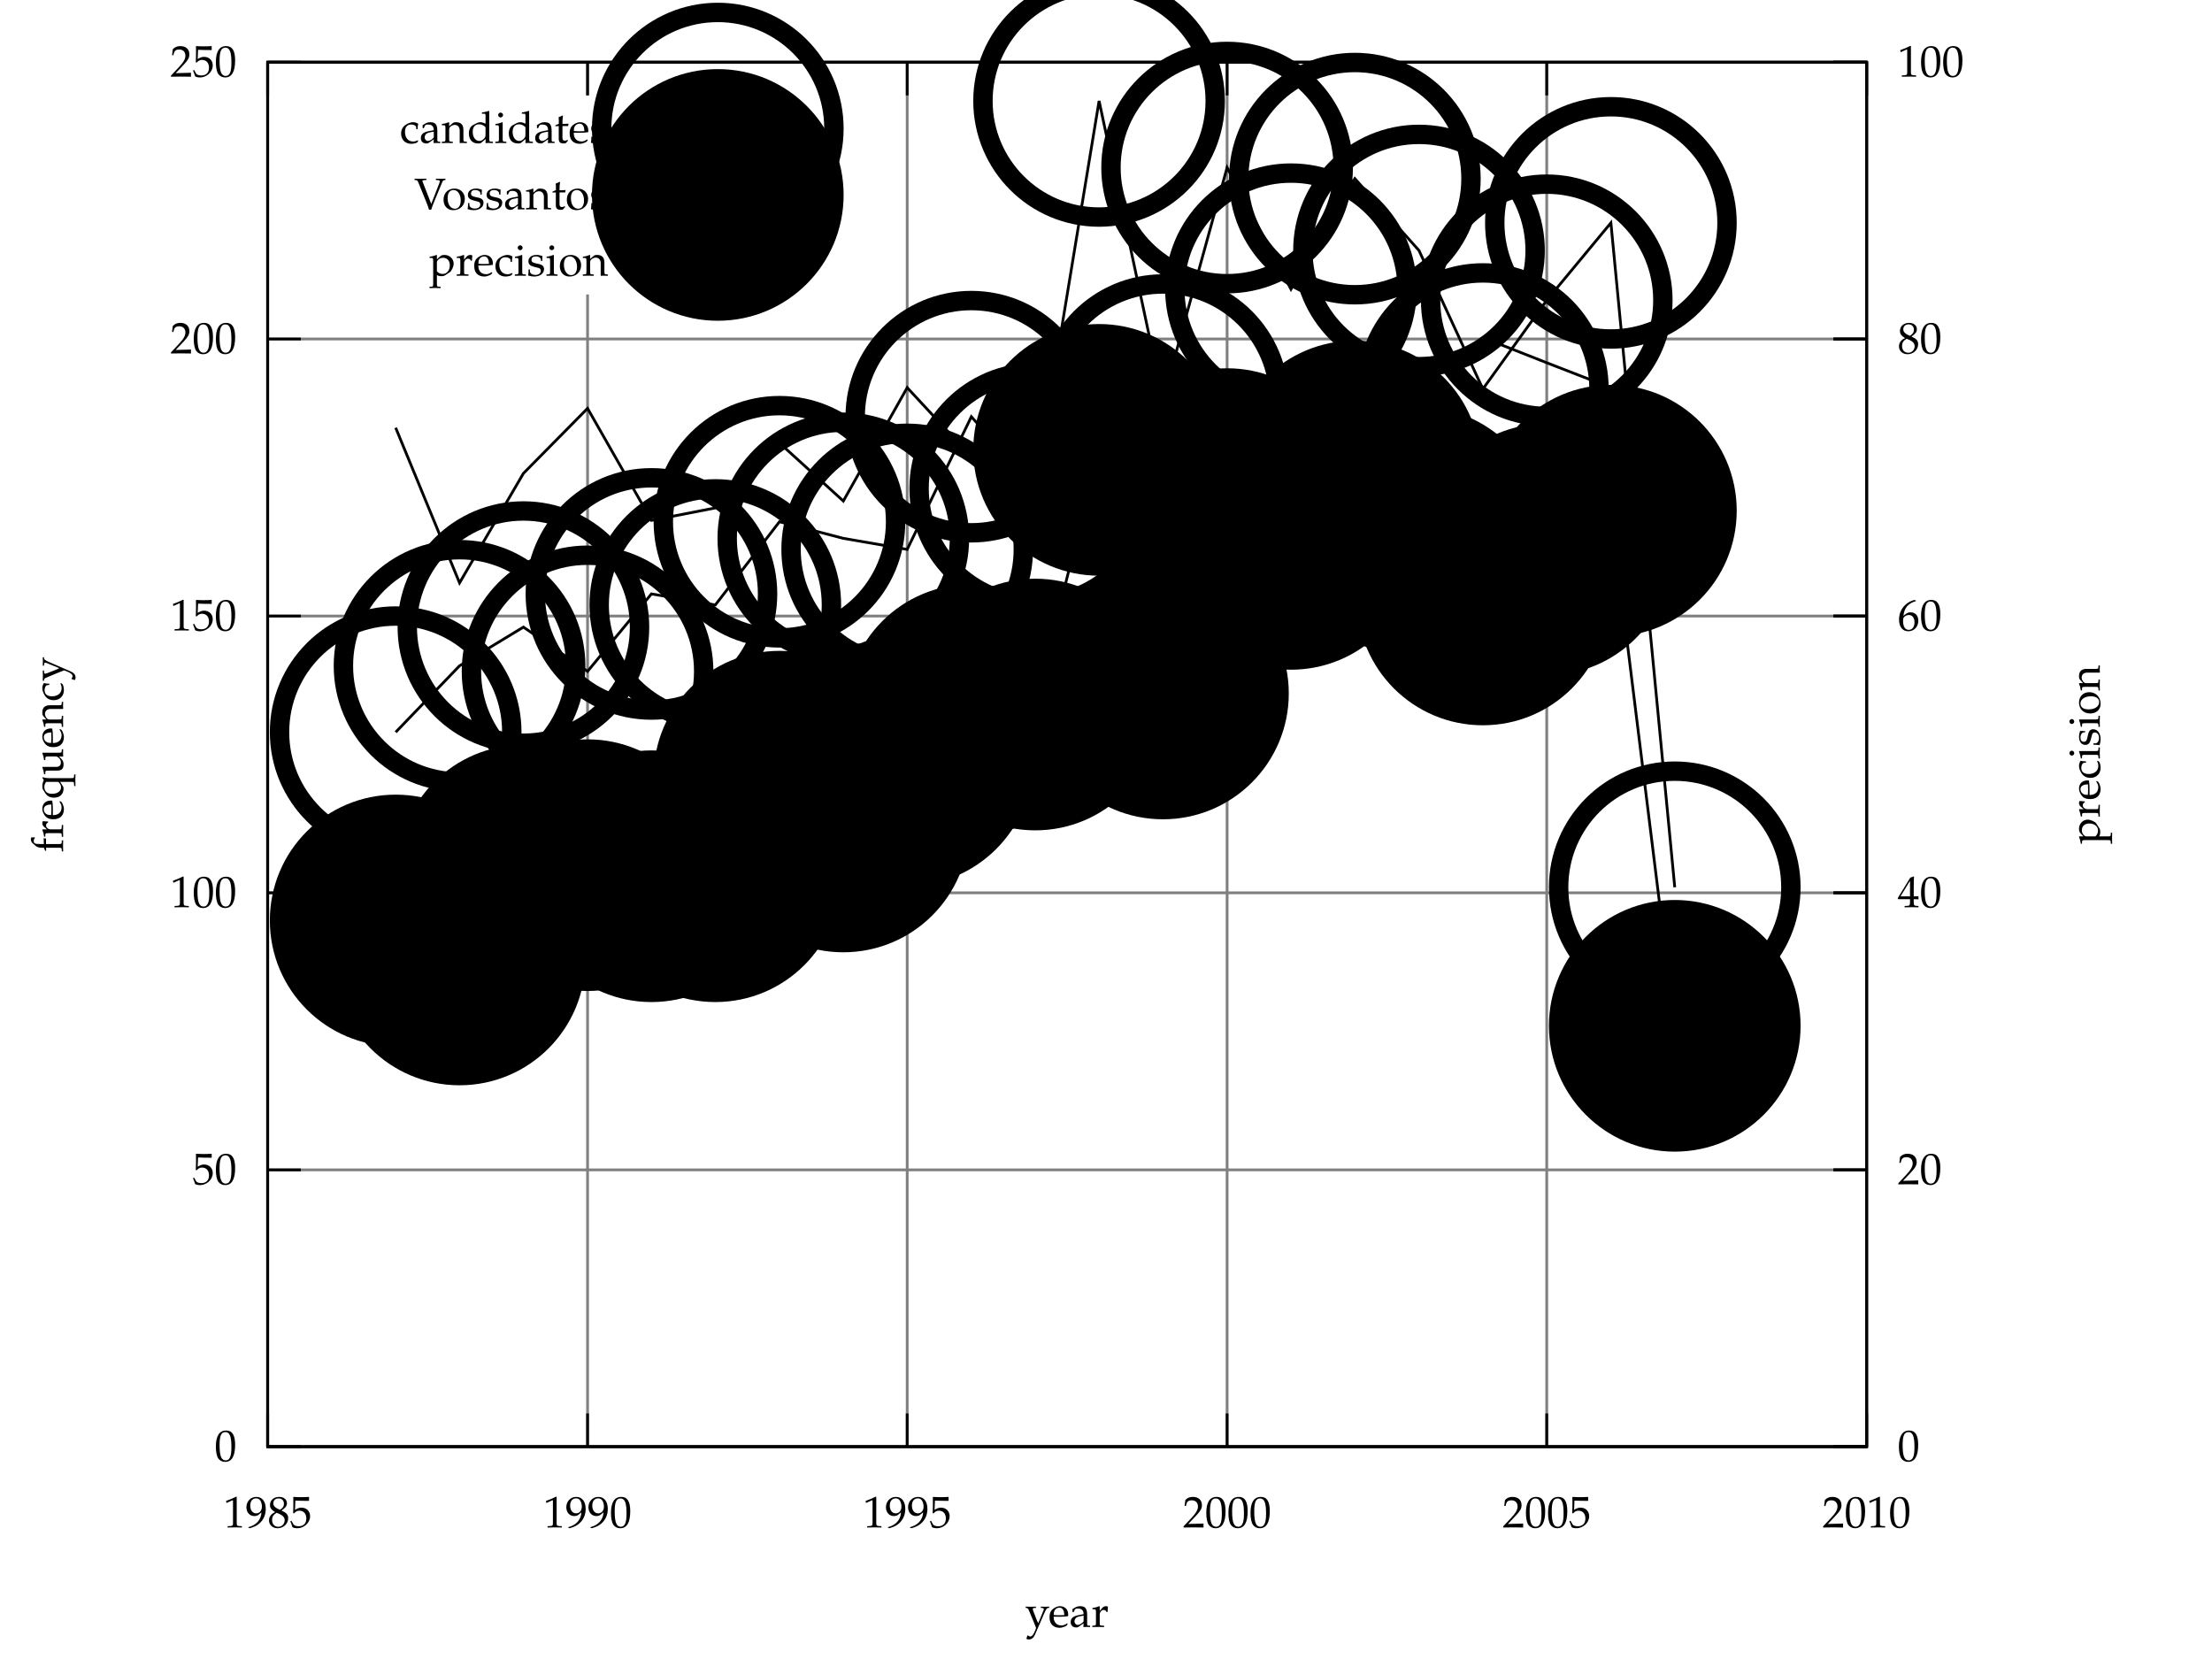
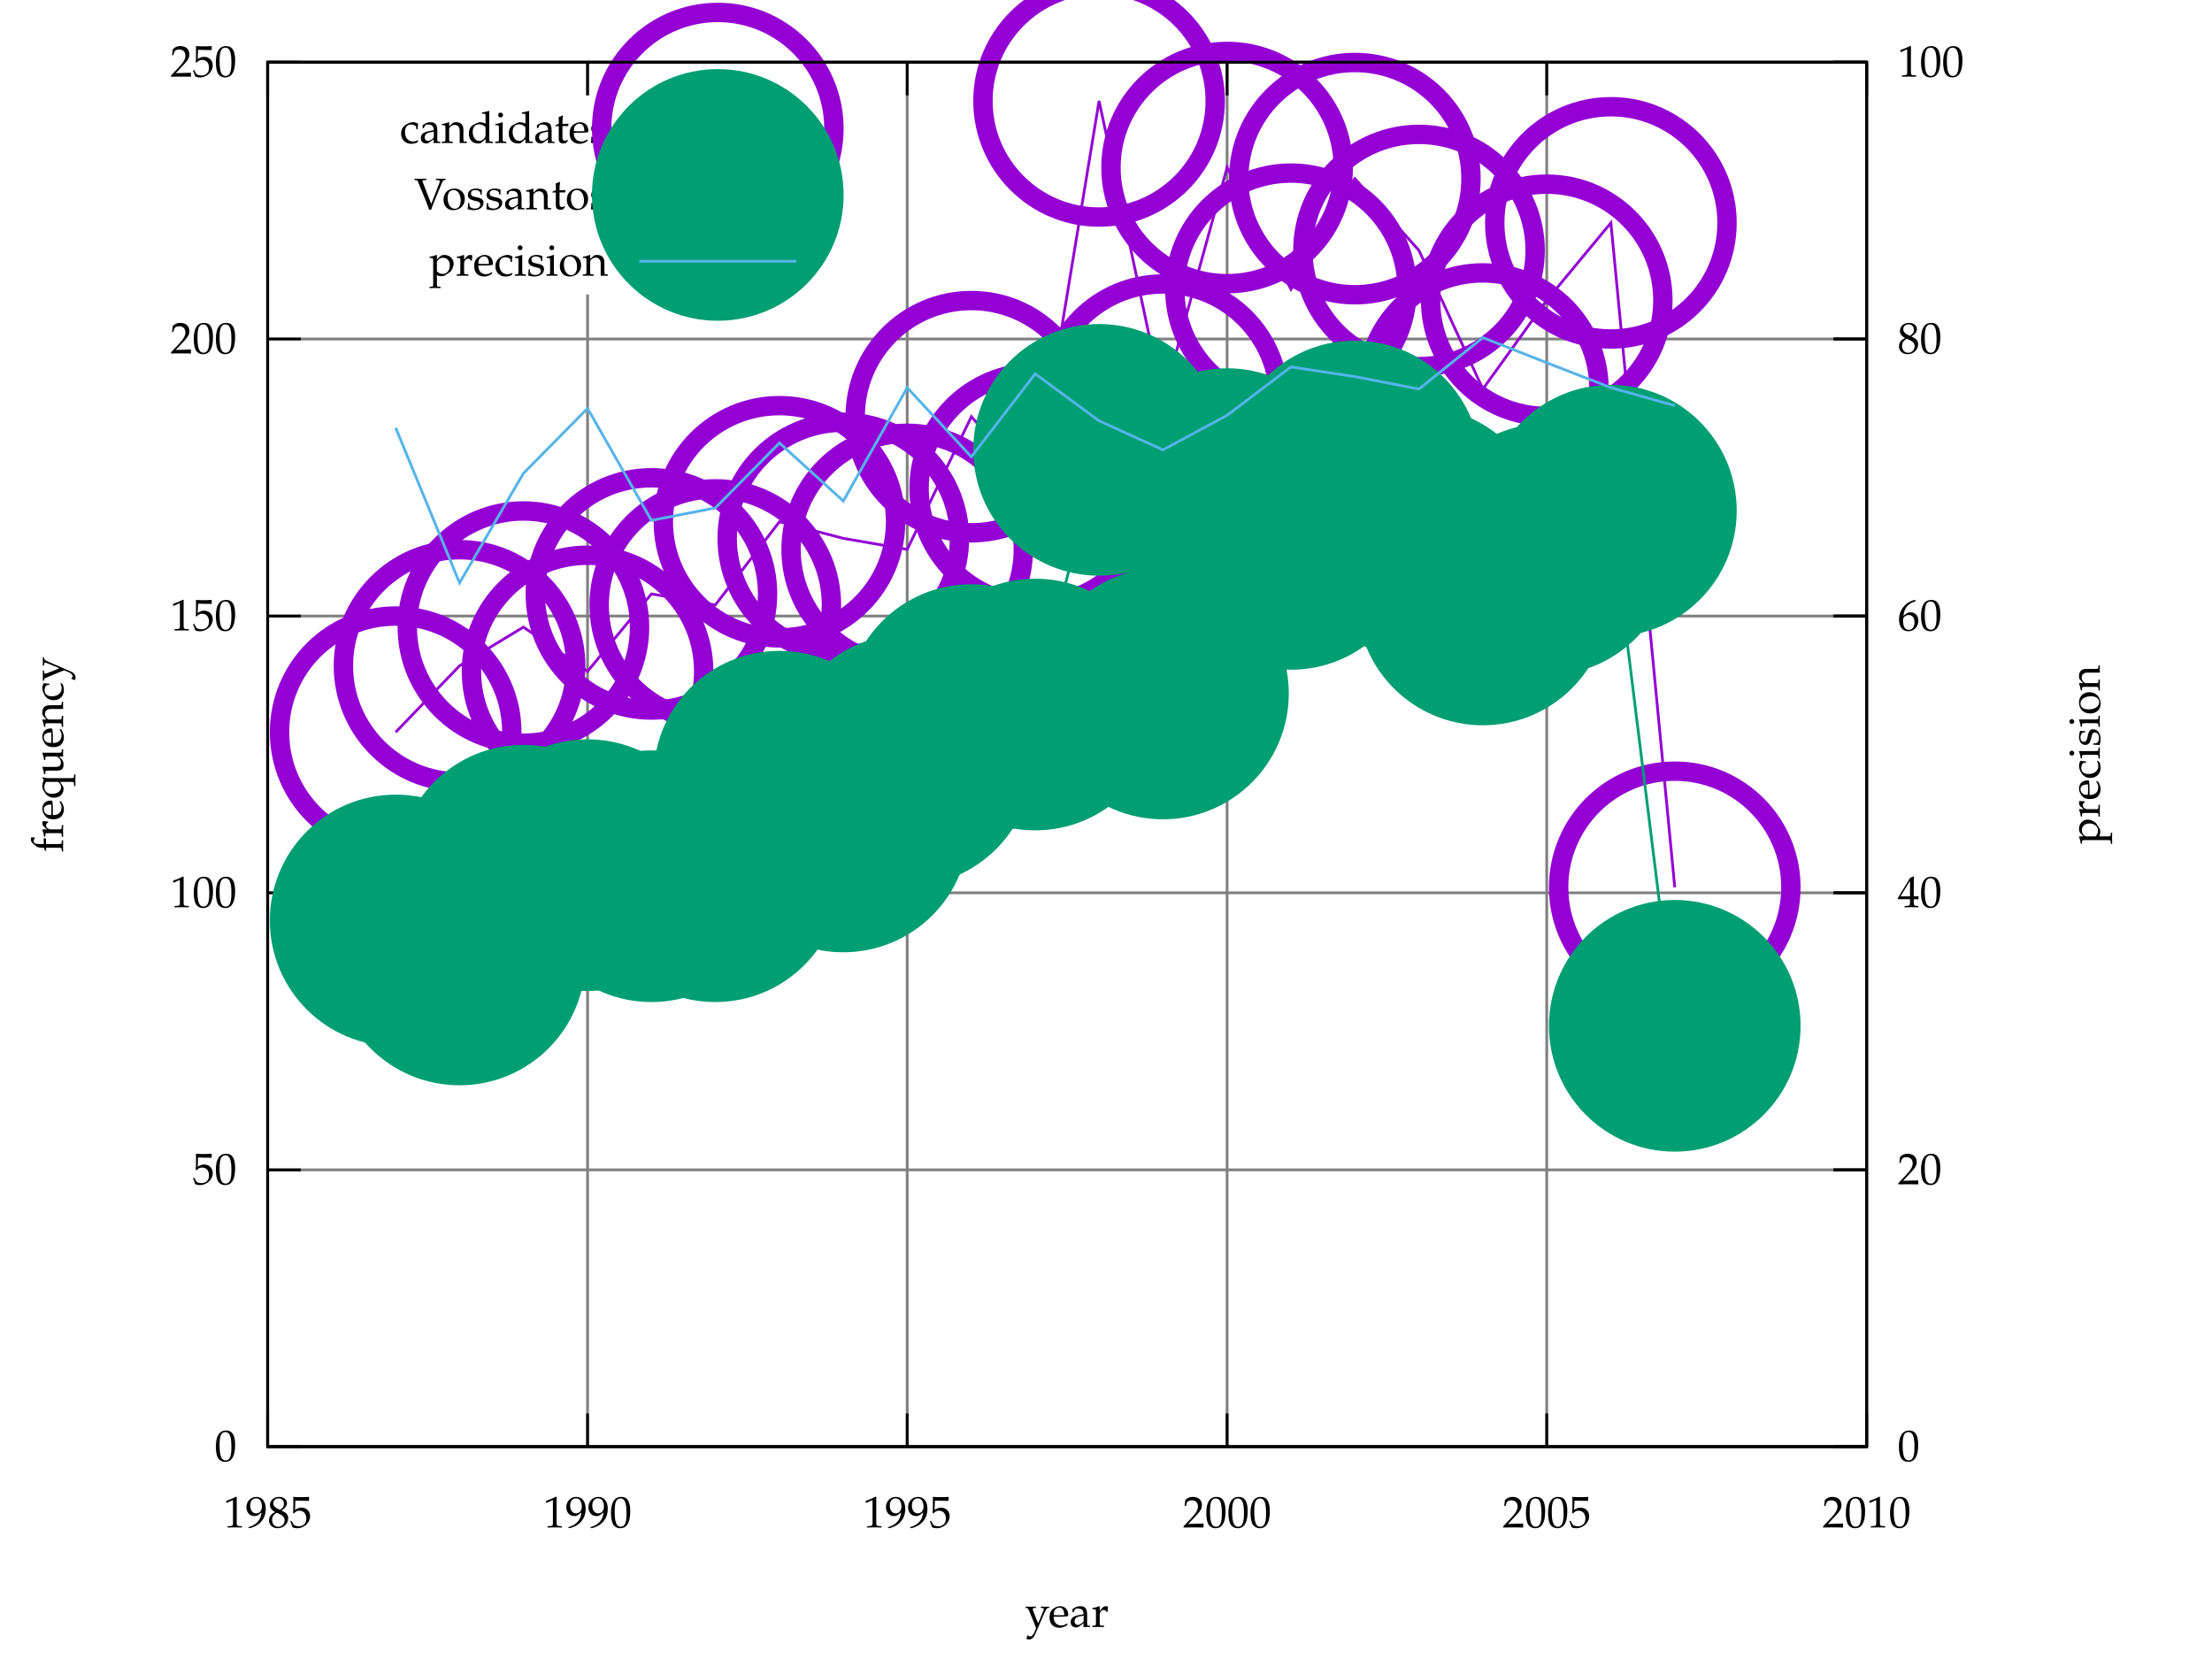
<svg xmlns="http://www.w3.org/2000/svg" xmlns:xlink="http://www.w3.org/1999/xlink" viewBox="0 0 800 600">
  <g id="gnuplot_canvas">
    <rect x="0" y="0" width="800" height="600" fill="none" />
    <defs>
      <circle id="gpDot" r="0.5" stroke-width="0.5" />
      <path id="gpPt0" stroke-width="0.167" stroke="currentColor" d="M-1,0 h2 M0,-1 v2" />
      <path id="gpPt1" stroke-width="0.167" stroke="currentColor" d="M-1,-1 L1,1 M1,-1 L-1,1" />
      <path id="gpPt2" stroke-width="0.167" stroke="currentColor" d="M-1,0 L1,0 M0,-1 L0,1 M-1,-1 L1,1 M-1,1 L1,-1" />
      <rect id="gpPt3" stroke-width="0.167" stroke="currentColor" x="-1" y="-1" width="2" height="2" />
      <rect id="gpPt4" stroke-width="0.167" stroke="currentColor" fill="currentColor" x="-1" y="-1" width="2" height="2" />
      <circle id="gpPt5" stroke-width="0.167" stroke="currentColor" cx="0" cy="0" r="1" />
      <use xlink:href="#gpPt5" id="gpPt6" fill="currentColor" stroke="none" />
      <path id="gpPt7" stroke-width="0.167" stroke="currentColor" d="M0,-1.33 L-1.33,0.67 L1.33,0.67 z" />
      <use xlink:href="#gpPt7" id="gpPt8" fill="currentColor" stroke="none" />
      <use xlink:href="#gpPt7" id="gpPt9" stroke="currentColor" transform="rotate(180)" />
      <use xlink:href="#gpPt9" id="gpPt10" fill="currentColor" stroke="none" />
      <use xlink:href="#gpPt3" id="gpPt11" stroke="currentColor" transform="rotate(45)" />
      <use xlink:href="#gpPt11" id="gpPt12" fill="currentColor" stroke="none" />
      <path id="gpPt13" stroke-width="0.167" stroke="currentColor" d="M0,1.330 L1.265,0.411 L0.782,-1.067 L-0.782,-1.076 L-1.265,0.411 z" />
      <use xlink:href="#gpPt13" id="gpPt14" fill="currentColor" stroke="none" />
      <filter id="textbox" filterUnits="objectBoundingBox" x="0" y="0" height="1" width="1">
        <feFlood flood-color="white" flood-opacity="1" result="bgnd" />
        <feComposite in="SourceGraphic" in2="bgnd" operator="atop" />
      </filter>
      <filter id="greybox" filterUnits="objectBoundingBox" x="0" y="0" height="1" width="1">
        <feFlood flood-color="lightgrey" flood-opacity="1" result="grey" />
        <feComposite in="SourceGraphic" in2="grey" operator="atop" />
      </filter>
    </defs>
-     <g fill="none" color="white" stroke="black" stroke-width="1.00" stroke-linecap="butt" stroke-linejoin="miter">
+     <g fill="none" color="white" stroke="currentColor" stroke-width="1.00" stroke-linecap="butt" stroke-linejoin="miter">
</g>
    <g fill="none" color="black" stroke="currentColor" stroke-width="1.00" stroke-linecap="butt" stroke-linejoin="miter">
</g>
    <g fill="none" color="black" stroke="currentColor" stroke-width="1.00" stroke-linecap="butt" stroke-linejoin="miter">
      <path stroke="gray" class="gridline" d="M96.8,523.2 L675.1,523.2  " />
    </g>
    <g fill="none" color="black" stroke="currentColor" stroke-width="1.00" stroke-linecap="butt" stroke-linejoin="miter">
      <path stroke="black" d="M96.8,523.2 L108.8,523.2 M675.1,523.2 L663.1,523.2  " />
      <g transform="translate(85.6,528.4)" stroke="none" fill="black" font-family="Palatino Linotype, Book Antiqua, Palatino, FreeSerif, serif" font-size="16.00" text-anchor="end">
        <text>
          <tspan font-family="Palatino Linotype, Book Antiqua, Palatino, FreeSerif, serif"> 0</tspan>
        </text>
      </g>
    </g>
    <g fill="none" color="black" stroke="currentColor" stroke-width="1.00" stroke-linecap="butt" stroke-linejoin="miter">
</g>
    <g fill="none" color="black" stroke="currentColor" stroke-width="1.00" stroke-linecap="butt" stroke-linejoin="miter">
      <path stroke="gray" class="gridline" d="M96.8,423.1 L675.1,423.1  " />
    </g>
    <g fill="none" color="black" stroke="currentColor" stroke-width="1.00" stroke-linecap="butt" stroke-linejoin="miter">
      <path stroke="black" d="M96.8,423.1 L108.8,423.1 M675.1,423.1 L663.1,423.1  " />
      <g transform="translate(85.6,428.3)" stroke="none" fill="black" font-family="Palatino Linotype, Book Antiqua, Palatino, FreeSerif, serif" font-size="16.00" text-anchor="end">
        <text>
          <tspan font-family="Palatino Linotype, Book Antiqua, Palatino, FreeSerif, serif"> 50</tspan>
        </text>
      </g>
    </g>
    <g fill="none" color="black" stroke="currentColor" stroke-width="1.00" stroke-linecap="butt" stroke-linejoin="miter">
</g>
    <g fill="none" color="black" stroke="currentColor" stroke-width="1.00" stroke-linecap="butt" stroke-linejoin="miter">
      <path stroke="gray" class="gridline" d="M96.8,322.9 L675.1,322.9  " />
    </g>
    <g fill="none" color="black" stroke="currentColor" stroke-width="1.00" stroke-linecap="butt" stroke-linejoin="miter">
      <path stroke="black" d="M96.8,322.9 L108.8,322.9 M675.1,322.9 L663.1,322.9  " />
      <g transform="translate(85.6,328.1)" stroke="none" fill="black" font-family="Palatino Linotype, Book Antiqua, Palatino, FreeSerif, serif" font-size="16.00" text-anchor="end">
        <text>
          <tspan font-family="Palatino Linotype, Book Antiqua, Palatino, FreeSerif, serif"> 100</tspan>
        </text>
      </g>
    </g>
    <g fill="none" color="black" stroke="currentColor" stroke-width="1.00" stroke-linecap="butt" stroke-linejoin="miter">
</g>
    <g fill="none" color="black" stroke="currentColor" stroke-width="1.00" stroke-linecap="butt" stroke-linejoin="miter">
      <path stroke="gray" class="gridline" d="M96.8,222.8 L675.1,222.8  " />
    </g>
    <g fill="none" color="black" stroke="currentColor" stroke-width="1.00" stroke-linecap="butt" stroke-linejoin="miter">
      <path stroke="black" d="M96.8,222.8 L108.8,222.8 M675.1,222.8 L663.1,222.8  " />
      <g transform="translate(85.6,228.0)" stroke="none" fill="black" font-family="Palatino Linotype, Book Antiqua, Palatino, FreeSerif, serif" font-size="16.00" text-anchor="end">
        <text>
          <tspan font-family="Palatino Linotype, Book Antiqua, Palatino, FreeSerif, serif"> 150</tspan>
        </text>
      </g>
    </g>
    <g fill="none" color="black" stroke="currentColor" stroke-width="1.00" stroke-linecap="butt" stroke-linejoin="miter">
</g>
    <g fill="none" color="black" stroke="currentColor" stroke-width="1.00" stroke-linecap="butt" stroke-linejoin="miter">
      <path stroke="gray" class="gridline" d="M96.8,122.6 L675.1,122.6  " />
    </g>
    <g fill="none" color="black" stroke="currentColor" stroke-width="1.00" stroke-linecap="butt" stroke-linejoin="miter">
      <path stroke="black" d="M96.8,122.6 L108.8,122.6 M675.1,122.6 L663.1,122.6  " />
      <g transform="translate(85.6,127.8)" stroke="none" fill="black" font-family="Palatino Linotype, Book Antiqua, Palatino, FreeSerif, serif" font-size="16.00" text-anchor="end">
        <text>
          <tspan font-family="Palatino Linotype, Book Antiqua, Palatino, FreeSerif, serif"> 200</tspan>
        </text>
      </g>
    </g>
    <g fill="none" color="black" stroke="currentColor" stroke-width="1.00" stroke-linecap="butt" stroke-linejoin="miter">
</g>
    <g fill="none" color="black" stroke="currentColor" stroke-width="1.00" stroke-linecap="butt" stroke-linejoin="miter">
      <path stroke="gray" class="gridline" d="M96.8,22.5 L675.1,22.5  " />
    </g>
    <g fill="none" color="black" stroke="currentColor" stroke-width="1.00" stroke-linecap="butt" stroke-linejoin="miter">
      <path stroke="black" d="M96.8,22.5 L108.8,22.5 M675.1,22.5 L663.1,22.5  " />
      <g transform="translate(85.6,27.7)" stroke="none" fill="black" font-family="Palatino Linotype, Book Antiqua, Palatino, FreeSerif, serif" font-size="16.00" text-anchor="end">
        <text>
          <tspan font-family="Palatino Linotype, Book Antiqua, Palatino, FreeSerif, serif"> 250</tspan>
        </text>
      </g>
    </g>
    <g fill="none" color="black" stroke="currentColor" stroke-width="1.00" stroke-linecap="butt" stroke-linejoin="miter">
</g>
    <g fill="none" color="black" stroke="currentColor" stroke-width="1.00" stroke-linecap="butt" stroke-linejoin="miter">
      <path stroke="gray" class="gridline" d="M96.8,523.2 L96.8,22.5  " />
    </g>
    <g fill="none" color="black" stroke="currentColor" stroke-width="1.00" stroke-linecap="butt" stroke-linejoin="miter">
      <path stroke="black" d="M96.8,523.2 L96.8,511.2 M96.8,22.5 L96.8,34.5  " />
      <g transform="translate(96.8,552.4)" stroke="none" fill="black" font-family="Palatino Linotype, Book Antiqua, Palatino, FreeSerif, serif" font-size="16.00" text-anchor="middle">
        <text>
          <tspan font-family="Palatino Linotype, Book Antiqua, Palatino, FreeSerif, serif"> 1985</tspan>
        </text>
      </g>
    </g>
    <g fill="none" color="black" stroke="currentColor" stroke-width="1.00" stroke-linecap="butt" stroke-linejoin="miter">
</g>
    <g fill="none" color="black" stroke="currentColor" stroke-width="1.00" stroke-linecap="butt" stroke-linejoin="miter">
      <path stroke="gray" class="gridline" d="M212.5,523.2 L212.5,106.5 M212.5,34.5 L212.5,22.5  " />
    </g>
    <g fill="none" color="black" stroke="currentColor" stroke-width="1.00" stroke-linecap="butt" stroke-linejoin="miter">
      <path stroke="black" d="M212.5,523.2 L212.5,511.2 M212.5,22.5 L212.5,34.5  " />
      <g transform="translate(212.5,552.4)" stroke="none" fill="black" font-family="Palatino Linotype, Book Antiqua, Palatino, FreeSerif, serif" font-size="16.00" text-anchor="middle">
        <text>
          <tspan font-family="Palatino Linotype, Book Antiqua, Palatino, FreeSerif, serif"> 1990</tspan>
        </text>
      </g>
    </g>
    <g fill="none" color="black" stroke="currentColor" stroke-width="1.00" stroke-linecap="butt" stroke-linejoin="miter">
</g>
    <g fill="none" color="black" stroke="currentColor" stroke-width="1.00" stroke-linecap="butt" stroke-linejoin="miter">
      <path stroke="gray" class="gridline" d="M328.1,523.2 L328.1,22.5  " />
    </g>
    <g fill="none" color="black" stroke="currentColor" stroke-width="1.00" stroke-linecap="butt" stroke-linejoin="miter">
      <path stroke="black" d="M328.1,523.2 L328.1,511.2 M328.1,22.5 L328.1,34.5  " />
      <g transform="translate(328.1,552.4)" stroke="none" fill="black" font-family="Palatino Linotype, Book Antiqua, Palatino, FreeSerif, serif" font-size="16.00" text-anchor="middle">
        <text>
          <tspan font-family="Palatino Linotype, Book Antiqua, Palatino, FreeSerif, serif"> 1995</tspan>
        </text>
      </g>
    </g>
    <g fill="none" color="black" stroke="currentColor" stroke-width="1.00" stroke-linecap="butt" stroke-linejoin="miter">
</g>
    <g fill="none" color="black" stroke="currentColor" stroke-width="1.00" stroke-linecap="butt" stroke-linejoin="miter">
      <path stroke="gray" class="gridline" d="M443.8,523.2 L443.8,22.5  " />
    </g>
    <g fill="none" color="black" stroke="currentColor" stroke-width="1.00" stroke-linecap="butt" stroke-linejoin="miter">
      <path stroke="black" d="M443.8,523.2 L443.8,511.2 M443.8,22.5 L443.8,34.5  " />
      <g transform="translate(443.8,552.4)" stroke="none" fill="black" font-family="Palatino Linotype, Book Antiqua, Palatino, FreeSerif, serif" font-size="16.00" text-anchor="middle">
        <text>
          <tspan font-family="Palatino Linotype, Book Antiqua, Palatino, FreeSerif, serif"> 2000</tspan>
        </text>
      </g>
    </g>
    <g fill="none" color="black" stroke="currentColor" stroke-width="1.00" stroke-linecap="butt" stroke-linejoin="miter">
</g>
    <g fill="none" color="black" stroke="currentColor" stroke-width="1.00" stroke-linecap="butt" stroke-linejoin="miter">
      <path stroke="gray" class="gridline" d="M559.4,523.2 L559.4,22.5  " />
    </g>
    <g fill="none" color="black" stroke="currentColor" stroke-width="1.00" stroke-linecap="butt" stroke-linejoin="miter">
      <path stroke="black" d="M559.4,523.2 L559.4,511.2 M559.4,22.5 L559.4,34.5  " />
      <g transform="translate(559.4,552.4)" stroke="none" fill="black" font-family="Palatino Linotype, Book Antiqua, Palatino, FreeSerif, serif" font-size="16.00" text-anchor="middle">
        <text>
          <tspan font-family="Palatino Linotype, Book Antiqua, Palatino, FreeSerif, serif"> 2005</tspan>
        </text>
      </g>
    </g>
    <g fill="none" color="black" stroke="currentColor" stroke-width="1.00" stroke-linecap="butt" stroke-linejoin="miter">
</g>
    <g fill="none" color="black" stroke="currentColor" stroke-width="1.00" stroke-linecap="butt" stroke-linejoin="miter">
      <path stroke="gray" class="gridline" d="M675.1,523.2 L675.1,22.5  " />
    </g>
    <g fill="none" color="black" stroke="currentColor" stroke-width="1.00" stroke-linecap="butt" stroke-linejoin="miter">
      <path stroke="black" d="M675.1,523.2 L675.1,511.2 M675.1,22.5 L675.1,34.5  " />
      <g transform="translate(675.1,552.4)" stroke="none" fill="black" font-family="Palatino Linotype, Book Antiqua, Palatino, FreeSerif, serif" font-size="16.00" text-anchor="middle">
        <text>
          <tspan font-family="Palatino Linotype, Book Antiqua, Palatino, FreeSerif, serif"> 2010</tspan>
        </text>
      </g>
    </g>
    <g fill="none" color="black" stroke="currentColor" stroke-width="1.00" stroke-linecap="butt" stroke-linejoin="miter">
      <path stroke="black" d="M675.1,523.2 L663.1,523.2  " />
      <g transform="translate(686.3,528.4)" stroke="none" fill="black" font-family="Palatino Linotype, Book Antiqua, Palatino, FreeSerif, serif" font-size="16.00" text-anchor="start">
        <text>
          <tspan font-family="Palatino Linotype, Book Antiqua, Palatino, FreeSerif, serif"> 0</tspan>
        </text>
      </g>
    </g>
    <g fill="none" color="black" stroke="currentColor" stroke-width="1.00" stroke-linecap="butt" stroke-linejoin="miter">
      <path stroke="black" d="M675.1,423.1 L663.1,423.1  " />
      <g transform="translate(686.3,428.3)" stroke="none" fill="black" font-family="Palatino Linotype, Book Antiqua, Palatino, FreeSerif, serif" font-size="16.00" text-anchor="start">
        <text>
          <tspan font-family="Palatino Linotype, Book Antiqua, Palatino, FreeSerif, serif"> 20</tspan>
        </text>
      </g>
    </g>
    <g fill="none" color="black" stroke="currentColor" stroke-width="1.00" stroke-linecap="butt" stroke-linejoin="miter">
      <path stroke="black" d="M675.1,322.9 L663.1,322.9  " />
      <g transform="translate(686.3,328.1)" stroke="none" fill="black" font-family="Palatino Linotype, Book Antiqua, Palatino, FreeSerif, serif" font-size="16.00" text-anchor="start">
        <text>
          <tspan font-family="Palatino Linotype, Book Antiqua, Palatino, FreeSerif, serif"> 40</tspan>
        </text>
      </g>
    </g>
    <g fill="none" color="black" stroke="currentColor" stroke-width="1.00" stroke-linecap="butt" stroke-linejoin="miter">
      <path stroke="black" d="M675.1,222.8 L663.1,222.8  " />
      <g transform="translate(686.3,228.0)" stroke="none" fill="black" font-family="Palatino Linotype, Book Antiqua, Palatino, FreeSerif, serif" font-size="16.00" text-anchor="start">
        <text>
          <tspan font-family="Palatino Linotype, Book Antiqua, Palatino, FreeSerif, serif"> 60</tspan>
        </text>
      </g>
    </g>
    <g fill="none" color="black" stroke="currentColor" stroke-width="1.00" stroke-linecap="butt" stroke-linejoin="miter">
      <path stroke="black" d="M675.1,122.6 L663.1,122.6  " />
      <g transform="translate(686.3,127.8)" stroke="none" fill="black" font-family="Palatino Linotype, Book Antiqua, Palatino, FreeSerif, serif" font-size="16.00" text-anchor="start">
        <text>
          <tspan font-family="Palatino Linotype, Book Antiqua, Palatino, FreeSerif, serif"> 80</tspan>
        </text>
      </g>
    </g>
    <g fill="none" color="black" stroke="currentColor" stroke-width="1.00" stroke-linecap="butt" stroke-linejoin="miter">
      <path stroke="black" d="M675.1,22.5 L663.1,22.5  " />
      <g transform="translate(686.3,27.7)" stroke="none" fill="black" font-family="Palatino Linotype, Book Antiqua, Palatino, FreeSerif, serif" font-size="16.00" text-anchor="start">
        <text>
          <tspan font-family="Palatino Linotype, Book Antiqua, Palatino, FreeSerif, serif"> 100</tspan>
        </text>
      </g>
    </g>
    <g fill="none" color="black" stroke="currentColor" stroke-width="1.00" stroke-linecap="butt" stroke-linejoin="miter">
</g>
    <g fill="none" color="black" stroke="currentColor" stroke-width="1.00" stroke-linecap="butt" stroke-linejoin="miter">
      <path stroke="black" d="M96.8,22.5 L96.8,523.2 L675.1,523.2 L675.1,22.5 L96.8,22.5 Z  " />
    </g>
    <g fill="none" color="black" stroke="currentColor" stroke-width="1.00" stroke-linecap="butt" stroke-linejoin="miter">
      <g transform="translate(22.8,272.9) rotate(270)" stroke="none" fill="black" font-family="Palatino Linotype, Book Antiqua, Palatino, FreeSerif, serif" font-size="16.00" text-anchor="middle">
        <text>
          <tspan font-family="Palatino Linotype, Book Antiqua, Palatino, FreeSerif, serif">frequency</tspan>
        </text>
      </g>
    </g>
    <g fill="none" color="black" stroke="currentColor" stroke-width="1.00" stroke-linecap="butt" stroke-linejoin="miter">
      <g transform="translate(759.4,272.9) rotate(270)" stroke="none" fill="black" font-family="Palatino Linotype, Book Antiqua, Palatino, FreeSerif, serif" font-size="16.00" text-anchor="middle">
        <text>
          <tspan font-family="Palatino Linotype, Book Antiqua, Palatino, FreeSerif, serif">precision</tspan>
        </text>
      </g>
    </g>
    <g fill="none" color="black" stroke="currentColor" stroke-width="1.00" stroke-linecap="butt" stroke-linejoin="miter">
      <g transform="translate(385.9,588.4)" stroke="none" fill="black" font-family="Palatino Linotype, Book Antiqua, Palatino, FreeSerif, serif" font-size="16.00" text-anchor="middle">
        <text>
          <tspan font-family="Palatino Linotype, Book Antiqua, Palatino, FreeSerif, serif">year</tspan>
        </text>
      </g>
    </g>
    <g fill="none" color="black" stroke="currentColor" stroke-width="1.00" stroke-linecap="butt" stroke-linejoin="miter">
</g>
    <g id="gnuplot_plot_1">
      <g fill="none" color="black" stroke="currentColor" stroke-width="1.00" stroke-linecap="butt" stroke-linejoin="miter">
        <g transform="translate(220.0,51.7)" stroke="none" fill="black" font-family="Palatino Linotype, Book Antiqua, Palatino, FreeSerif, serif" font-size="16.00" text-anchor="end">
          <text>
            <tspan font-family="Palatino Linotype, Book Antiqua, Palatino, FreeSerif, serif">candidates</tspan>
          </text>
        </g>
      </g>
      <g fill="none" color="black" stroke="currentColor" stroke-width="1.00" stroke-linecap="butt" stroke-linejoin="miter">
-         <path stroke="rgb(  0,   0,   0)" d="M231.2,46.5 L288.0,46.5 M143.1,264.8 L166.2,240.8 L189.3,226.8 L212.5,242.8 L235.6,214.8 L258.7,218.8   L281.9,188.7 L305.0,194.7 L328.1,198.7 L351.3,150.7 L374.4,176.7 L397.5,36.5 L420.6,144.7 L443.8,60.6   L466.9,104.6 L490.0,64.6 L513.2,90.6 L536.3,140.7 L559.4,108.6 L582.6,80.6 L605.7,320.9  " />
-         <use xlink:href="#gpPt5" transform="translate(143.1,264.8) scale(42.00)" color="rgb(  0,   0,   0)" />
-         <use xlink:href="#gpPt5" transform="translate(166.2,240.8) scale(42.00)" color="rgb(  0,   0,   0)" />
-         <use xlink:href="#gpPt5" transform="translate(189.3,226.8) scale(42.00)" color="rgb(  0,   0,   0)" />
-         <use xlink:href="#gpPt5" transform="translate(212.5,242.8) scale(42.00)" color="rgb(  0,   0,   0)" />
-         <use xlink:href="#gpPt5" transform="translate(235.6,214.8) scale(42.00)" color="rgb(  0,   0,   0)" />
-         <use xlink:href="#gpPt5" transform="translate(258.7,218.8) scale(42.00)" color="rgb(  0,   0,   0)" />
-         <use xlink:href="#gpPt5" transform="translate(281.9,188.7) scale(42.00)" color="rgb(  0,   0,   0)" />
-         <use xlink:href="#gpPt5" transform="translate(305.0,194.7) scale(42.00)" color="rgb(  0,   0,   0)" />
-         <use xlink:href="#gpPt5" transform="translate(328.1,198.7) scale(42.00)" color="rgb(  0,   0,   0)" />
-         <use xlink:href="#gpPt5" transform="translate(351.3,150.7) scale(42.00)" color="rgb(  0,   0,   0)" />
-         <use xlink:href="#gpPt5" transform="translate(374.4,176.7) scale(42.00)" color="rgb(  0,   0,   0)" />
-         <use xlink:href="#gpPt5" transform="translate(397.5,36.5) scale(42.00)" color="rgb(  0,   0,   0)" />
-         <use xlink:href="#gpPt5" transform="translate(420.6,144.7) scale(42.00)" color="rgb(  0,   0,   0)" />
-         <use xlink:href="#gpPt5" transform="translate(443.8,60.6) scale(42.00)" color="rgb(  0,   0,   0)" />
-         <use xlink:href="#gpPt5" transform="translate(466.9,104.6) scale(42.00)" color="rgb(  0,   0,   0)" />
-         <use xlink:href="#gpPt5" transform="translate(490.0,64.6) scale(42.00)" color="rgb(  0,   0,   0)" />
-         <use xlink:href="#gpPt5" transform="translate(513.2,90.6) scale(42.00)" color="rgb(  0,   0,   0)" />
-         <use xlink:href="#gpPt5" transform="translate(536.3,140.7) scale(42.00)" color="rgb(  0,   0,   0)" />
-         <use xlink:href="#gpPt5" transform="translate(559.4,108.6) scale(42.00)" color="rgb(  0,   0,   0)" />
-         <use xlink:href="#gpPt5" transform="translate(582.6,80.6) scale(42.00)" color="rgb(  0,   0,   0)" />
-         <use xlink:href="#gpPt5" transform="translate(605.7,320.9) scale(42.00)" color="rgb(  0,   0,   0)" />
-         <use xlink:href="#gpPt5" transform="translate(259.6,46.5) scale(42.00)" color="rgb(  0,   0,   0)" />
+         <path stroke="rgb(148,   0, 211)" d="M231.2,46.5 L288.0,46.5 M143.1,264.8 L166.2,240.8 L189.3,226.8 L212.5,242.8 L235.6,214.8 L258.7,218.8   L281.9,188.7 L305.0,194.7 L328.1,198.7 L351.3,150.7 L374.4,176.7 L397.5,36.5 L420.6,144.7 L443.8,60.6   L466.9,104.6 L490.0,64.6 L513.2,90.6 L536.3,140.7 L559.4,108.6 L582.6,80.6 L605.7,320.9  " />
+         <use xlink:href="#gpPt5" transform="translate(143.1,264.8) scale(42.00)" color="rgb(148,   0, 211)" />
+         <use xlink:href="#gpPt5" transform="translate(166.2,240.8) scale(42.00)" color="rgb(148,   0, 211)" />
+         <use xlink:href="#gpPt5" transform="translate(189.3,226.8) scale(42.00)" color="rgb(148,   0, 211)" />
+         <use xlink:href="#gpPt5" transform="translate(212.5,242.8) scale(42.00)" color="rgb(148,   0, 211)" />
+         <use xlink:href="#gpPt5" transform="translate(235.6,214.8) scale(42.00)" color="rgb(148,   0, 211)" />
+         <use xlink:href="#gpPt5" transform="translate(258.7,218.8) scale(42.00)" color="rgb(148,   0, 211)" />
+         <use xlink:href="#gpPt5" transform="translate(281.9,188.7) scale(42.00)" color="rgb(148,   0, 211)" />
+         <use xlink:href="#gpPt5" transform="translate(305.0,194.7) scale(42.00)" color="rgb(148,   0, 211)" />
+         <use xlink:href="#gpPt5" transform="translate(328.1,198.7) scale(42.00)" color="rgb(148,   0, 211)" />
+         <use xlink:href="#gpPt5" transform="translate(351.3,150.7) scale(42.00)" color="rgb(148,   0, 211)" />
+         <use xlink:href="#gpPt5" transform="translate(374.4,176.7) scale(42.00)" color="rgb(148,   0, 211)" />
+         <use xlink:href="#gpPt5" transform="translate(397.5,36.5) scale(42.00)" color="rgb(148,   0, 211)" />
+         <use xlink:href="#gpPt5" transform="translate(420.6,144.7) scale(42.00)" color="rgb(148,   0, 211)" />
+         <use xlink:href="#gpPt5" transform="translate(443.8,60.6) scale(42.00)" color="rgb(148,   0, 211)" />
+         <use xlink:href="#gpPt5" transform="translate(466.9,104.6) scale(42.00)" color="rgb(148,   0, 211)" />
+         <use xlink:href="#gpPt5" transform="translate(490.0,64.6) scale(42.00)" color="rgb(148,   0, 211)" />
+         <use xlink:href="#gpPt5" transform="translate(513.2,90.6) scale(42.00)" color="rgb(148,   0, 211)" />
+         <use xlink:href="#gpPt5" transform="translate(536.3,140.7) scale(42.00)" color="rgb(148,   0, 211)" />
+         <use xlink:href="#gpPt5" transform="translate(559.4,108.6) scale(42.00)" color="rgb(148,   0, 211)" />
+         <use xlink:href="#gpPt5" transform="translate(582.6,80.6) scale(42.00)" color="rgb(148,   0, 211)" />
+         <use xlink:href="#gpPt5" transform="translate(605.7,320.9) scale(42.00)" color="rgb(148,   0, 211)" />
+         <use xlink:href="#gpPt5" transform="translate(259.6,46.5) scale(42.00)" color="rgb(148,   0, 211)" />
      </g>
    </g>
    <g id="gnuplot_plot_2">
      <g fill="none" color="black" stroke="currentColor" stroke-width="1.00" stroke-linecap="butt" stroke-linejoin="miter">
        <g transform="translate(220.0,75.7)" stroke="none" fill="black" font-family="Palatino Linotype, Book Antiqua, Palatino, FreeSerif, serif" font-size="16.00" text-anchor="end">
          <text>
            <tspan font-family="Palatino Linotype, Book Antiqua, Palatino, FreeSerif, serif">Vossantos</tspan>
          </text>
        </g>
      </g>
      <g fill="none" color="black" stroke="currentColor" stroke-width="1.00" stroke-linecap="butt" stroke-linejoin="miter">
-         <path stroke="rgb(  0,   0,   0)" d="M231.2,70.5 L288.0,70.5 M143.1,332.9 L166.2,347.0 L189.3,314.9 L212.5,312.9 L235.6,316.9 L258.7,316.9   L281.9,280.9 L305.0,298.9 L328.1,274.9 L351.3,256.8 L374.4,254.8 L397.5,162.7 L420.6,250.8 L443.8,178.7   L466.9,196.7 L490.0,168.7 L513.2,192.7 L536.3,216.8 L559.4,198.7 L582.6,184.7 L605.7,371.0  " />
-         <use xlink:href="#gpPt6" transform="translate(143.1,332.9) scale(42.00)" color="rgb(  0,   0,   0)" />
-         <use xlink:href="#gpPt6" transform="translate(166.2,347.0) scale(42.00)" color="rgb(  0,   0,   0)" />
-         <use xlink:href="#gpPt6" transform="translate(189.3,314.9) scale(42.00)" color="rgb(  0,   0,   0)" />
-         <use xlink:href="#gpPt6" transform="translate(212.5,312.9) scale(42.00)" color="rgb(  0,   0,   0)" />
-         <use xlink:href="#gpPt6" transform="translate(235.6,316.9) scale(42.00)" color="rgb(  0,   0,   0)" />
-         <use xlink:href="#gpPt6" transform="translate(258.7,316.9) scale(42.00)" color="rgb(  0,   0,   0)" />
-         <use xlink:href="#gpPt6" transform="translate(281.9,280.9) scale(42.00)" color="rgb(  0,   0,   0)" />
-         <use xlink:href="#gpPt6" transform="translate(305.0,298.9) scale(42.00)" color="rgb(  0,   0,   0)" />
-         <use xlink:href="#gpPt6" transform="translate(328.1,274.9) scale(42.00)" color="rgb(  0,   0,   0)" />
-         <use xlink:href="#gpPt6" transform="translate(351.3,256.8) scale(42.00)" color="rgb(  0,   0,   0)" />
-         <use xlink:href="#gpPt6" transform="translate(374.4,254.8) scale(42.00)" color="rgb(  0,   0,   0)" />
-         <use xlink:href="#gpPt6" transform="translate(397.5,162.7) scale(42.00)" color="rgb(  0,   0,   0)" />
-         <use xlink:href="#gpPt6" transform="translate(420.6,250.8) scale(42.00)" color="rgb(  0,   0,   0)" />
-         <use xlink:href="#gpPt6" transform="translate(443.8,178.7) scale(42.00)" color="rgb(  0,   0,   0)" />
-         <use xlink:href="#gpPt6" transform="translate(466.9,196.7) scale(42.00)" color="rgb(  0,   0,   0)" />
-         <use xlink:href="#gpPt6" transform="translate(490.0,168.7) scale(42.00)" color="rgb(  0,   0,   0)" />
-         <use xlink:href="#gpPt6" transform="translate(513.2,192.7) scale(42.00)" color="rgb(  0,   0,   0)" />
-         <use xlink:href="#gpPt6" transform="translate(536.3,216.8) scale(42.00)" color="rgb(  0,   0,   0)" />
-         <use xlink:href="#gpPt6" transform="translate(559.4,198.7) scale(42.00)" color="rgb(  0,   0,   0)" />
-         <use xlink:href="#gpPt6" transform="translate(582.6,184.7) scale(42.00)" color="rgb(  0,   0,   0)" />
-         <use xlink:href="#gpPt6" transform="translate(605.7,371.0) scale(42.00)" color="rgb(  0,   0,   0)" />
-         <use xlink:href="#gpPt6" transform="translate(259.6,70.5) scale(42.00)" color="rgb(  0,   0,   0)" />
+         <path stroke="rgb(  0, 158, 115)" d="M231.2,70.5 L288.0,70.5 M143.1,332.9 L166.2,347.0 L189.3,314.9 L212.5,312.9 L235.6,316.9 L258.7,316.9   L281.9,280.9 L305.0,298.9 L328.1,274.9 L351.3,256.8 L374.4,254.8 L397.5,162.7 L420.6,250.8 L443.8,178.7   L466.9,196.7 L490.0,168.7 L513.2,192.7 L536.3,216.8 L559.4,198.7 L582.6,184.7 L605.7,371.0  " />
+         <use xlink:href="#gpPt6" transform="translate(143.1,332.9) scale(42.00)" color="rgb(  0, 158, 115)" />
+         <use xlink:href="#gpPt6" transform="translate(166.2,347.0) scale(42.00)" color="rgb(  0, 158, 115)" />
+         <use xlink:href="#gpPt6" transform="translate(189.3,314.9) scale(42.00)" color="rgb(  0, 158, 115)" />
+         <use xlink:href="#gpPt6" transform="translate(212.5,312.9) scale(42.00)" color="rgb(  0, 158, 115)" />
+         <use xlink:href="#gpPt6" transform="translate(235.6,316.9) scale(42.00)" color="rgb(  0, 158, 115)" />
+         <use xlink:href="#gpPt6" transform="translate(258.7,316.9) scale(42.00)" color="rgb(  0, 158, 115)" />
+         <use xlink:href="#gpPt6" transform="translate(281.9,280.9) scale(42.00)" color="rgb(  0, 158, 115)" />
+         <use xlink:href="#gpPt6" transform="translate(305.0,298.9) scale(42.00)" color="rgb(  0, 158, 115)" />
+         <use xlink:href="#gpPt6" transform="translate(328.1,274.9) scale(42.00)" color="rgb(  0, 158, 115)" />
+         <use xlink:href="#gpPt6" transform="translate(351.3,256.8) scale(42.00)" color="rgb(  0, 158, 115)" />
+         <use xlink:href="#gpPt6" transform="translate(374.4,254.8) scale(42.00)" color="rgb(  0, 158, 115)" />
+         <use xlink:href="#gpPt6" transform="translate(397.5,162.7) scale(42.00)" color="rgb(  0, 158, 115)" />
+         <use xlink:href="#gpPt6" transform="translate(420.6,250.8) scale(42.00)" color="rgb(  0, 158, 115)" />
+         <use xlink:href="#gpPt6" transform="translate(443.8,178.7) scale(42.00)" color="rgb(  0, 158, 115)" />
+         <use xlink:href="#gpPt6" transform="translate(466.9,196.7) scale(42.00)" color="rgb(  0, 158, 115)" />
+         <use xlink:href="#gpPt6" transform="translate(490.0,168.7) scale(42.00)" color="rgb(  0, 158, 115)" />
+         <use xlink:href="#gpPt6" transform="translate(513.2,192.7) scale(42.00)" color="rgb(  0, 158, 115)" />
+         <use xlink:href="#gpPt6" transform="translate(536.3,216.8) scale(42.00)" color="rgb(  0, 158, 115)" />
+         <use xlink:href="#gpPt6" transform="translate(559.4,198.7) scale(42.00)" color="rgb(  0, 158, 115)" />
+         <use xlink:href="#gpPt6" transform="translate(582.6,184.7) scale(42.00)" color="rgb(  0, 158, 115)" />
+         <use xlink:href="#gpPt6" transform="translate(605.7,371.0) scale(42.00)" color="rgb(  0, 158, 115)" />
+         <use xlink:href="#gpPt6" transform="translate(259.6,70.5) scale(42.00)" color="rgb(  0, 158, 115)" />
      </g>
    </g>
    <g id="gnuplot_plot_3">
      <g fill="none" color="black" stroke="currentColor" stroke-width="1.00" stroke-linecap="butt" stroke-linejoin="miter">
        <g transform="translate(220.0,99.7)" stroke="none" fill="black" font-family="Palatino Linotype, Book Antiqua, Palatino, FreeSerif, serif" font-size="16.00" text-anchor="end">
          <text>
            <tspan font-family="Palatino Linotype, Book Antiqua, Palatino, FreeSerif, serif">precision</tspan>
          </text>
        </g>
      </g>
      <g fill="none" color="black" stroke="currentColor" stroke-width="1.00" stroke-linecap="butt" stroke-linejoin="miter">
-         <path stroke="rgb(  0,   0,   0)" d="M231.2,94.5 L288.0,94.5 M143.1,154.7 L166.2,210.8 L189.3,171.2 L212.5,147.7 L235.6,188.2 L258.7,183.7   L281.9,160.2 L305.0,181.2 L328.1,140.2 L351.3,165.2 L374.4,135.2 L397.5,152.2 L420.6,162.7 L443.8,150.2   L466.9,132.7 L490.0,136.2 L513.2,140.7 L536.3,122.1 L559.4,131.2 L582.6,140.2 L605.7,146.7  " />
-       </g>
-     </g>
-     <g fill="none" color="white" stroke="rgb(  0,   0,   0)" stroke-width="2.00" stroke-linecap="butt" stroke-linejoin="miter">
+         <path stroke="rgb( 86, 180, 233)" d="M231.2,94.5 L288.0,94.5 M143.1,154.7 L166.2,210.8 L189.3,171.2 L212.5,147.7 L235.6,188.2 L258.7,183.7   L281.9,160.2 L305.0,181.2 L328.1,140.2 L351.3,165.2 L374.4,135.2 L397.5,152.2 L420.6,162.7 L443.8,150.2   L466.9,132.7 L490.0,136.2 L513.2,140.7 L536.3,122.1 L559.4,131.2 L582.6,140.2 L605.7,146.7  " />
+       </g>
+     </g>
+     <g fill="none" color="white" stroke="rgb( 86, 180, 233)" stroke-width="2.00" stroke-linecap="butt" stroke-linejoin="miter">
</g>
    <g fill="none" color="black" stroke="currentColor" stroke-width="2.00" stroke-linecap="butt" stroke-linejoin="miter">
</g>
    <g fill="none" color="black" stroke="black" stroke-width="1.00" stroke-linecap="butt" stroke-linejoin="miter">
</g>
    <g fill="none" color="black" stroke="currentColor" stroke-width="1.00" stroke-linecap="butt" stroke-linejoin="miter">
      <path stroke="black" d="M96.8,22.5 L96.8,523.2 L675.1,523.2 L675.1,22.5 L96.8,22.5 Z  " />
    </g>
    <g fill="none" color="black" stroke="currentColor" stroke-width="1.00" stroke-linecap="butt" stroke-linejoin="miter">
</g>
  </g>
</svg>
